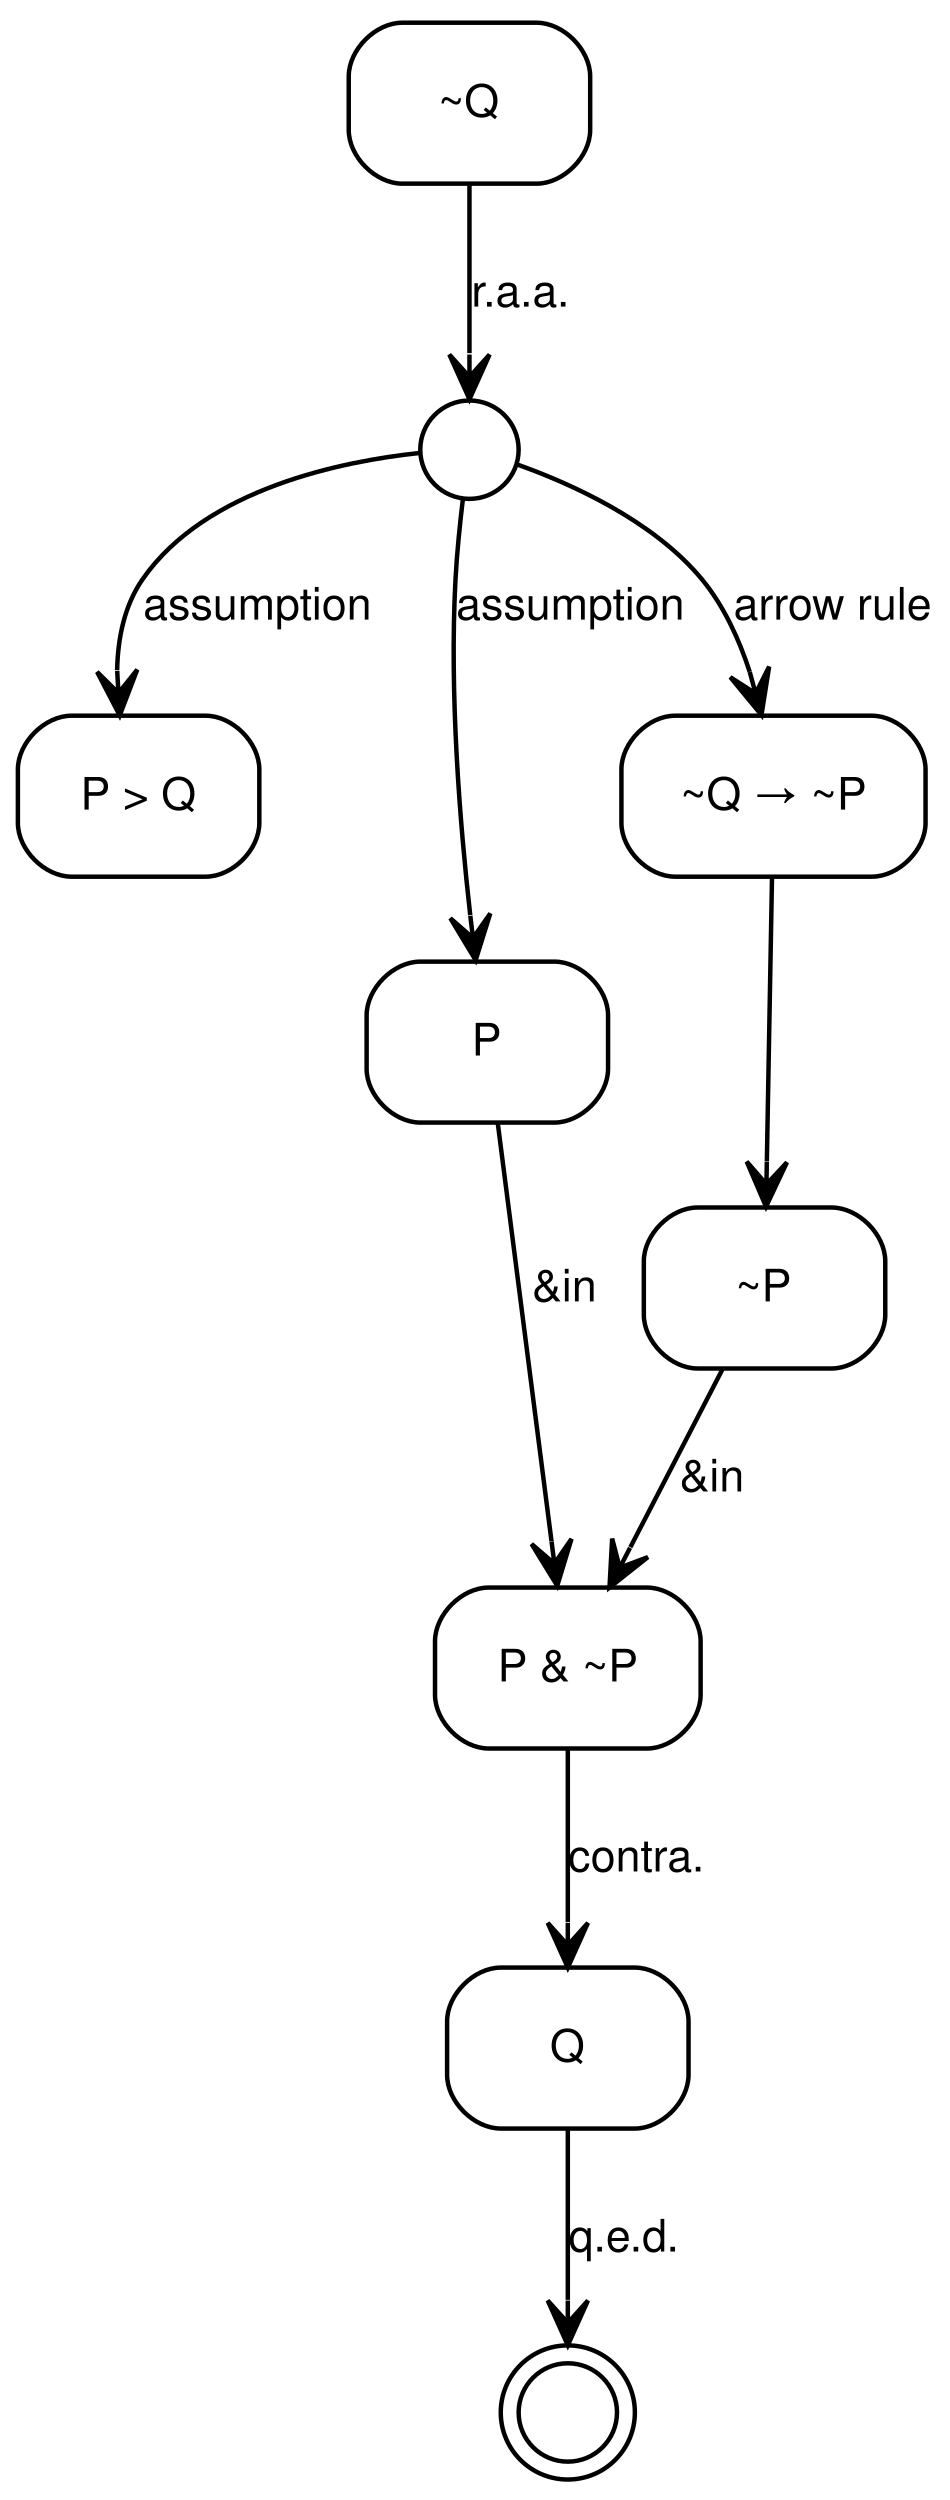
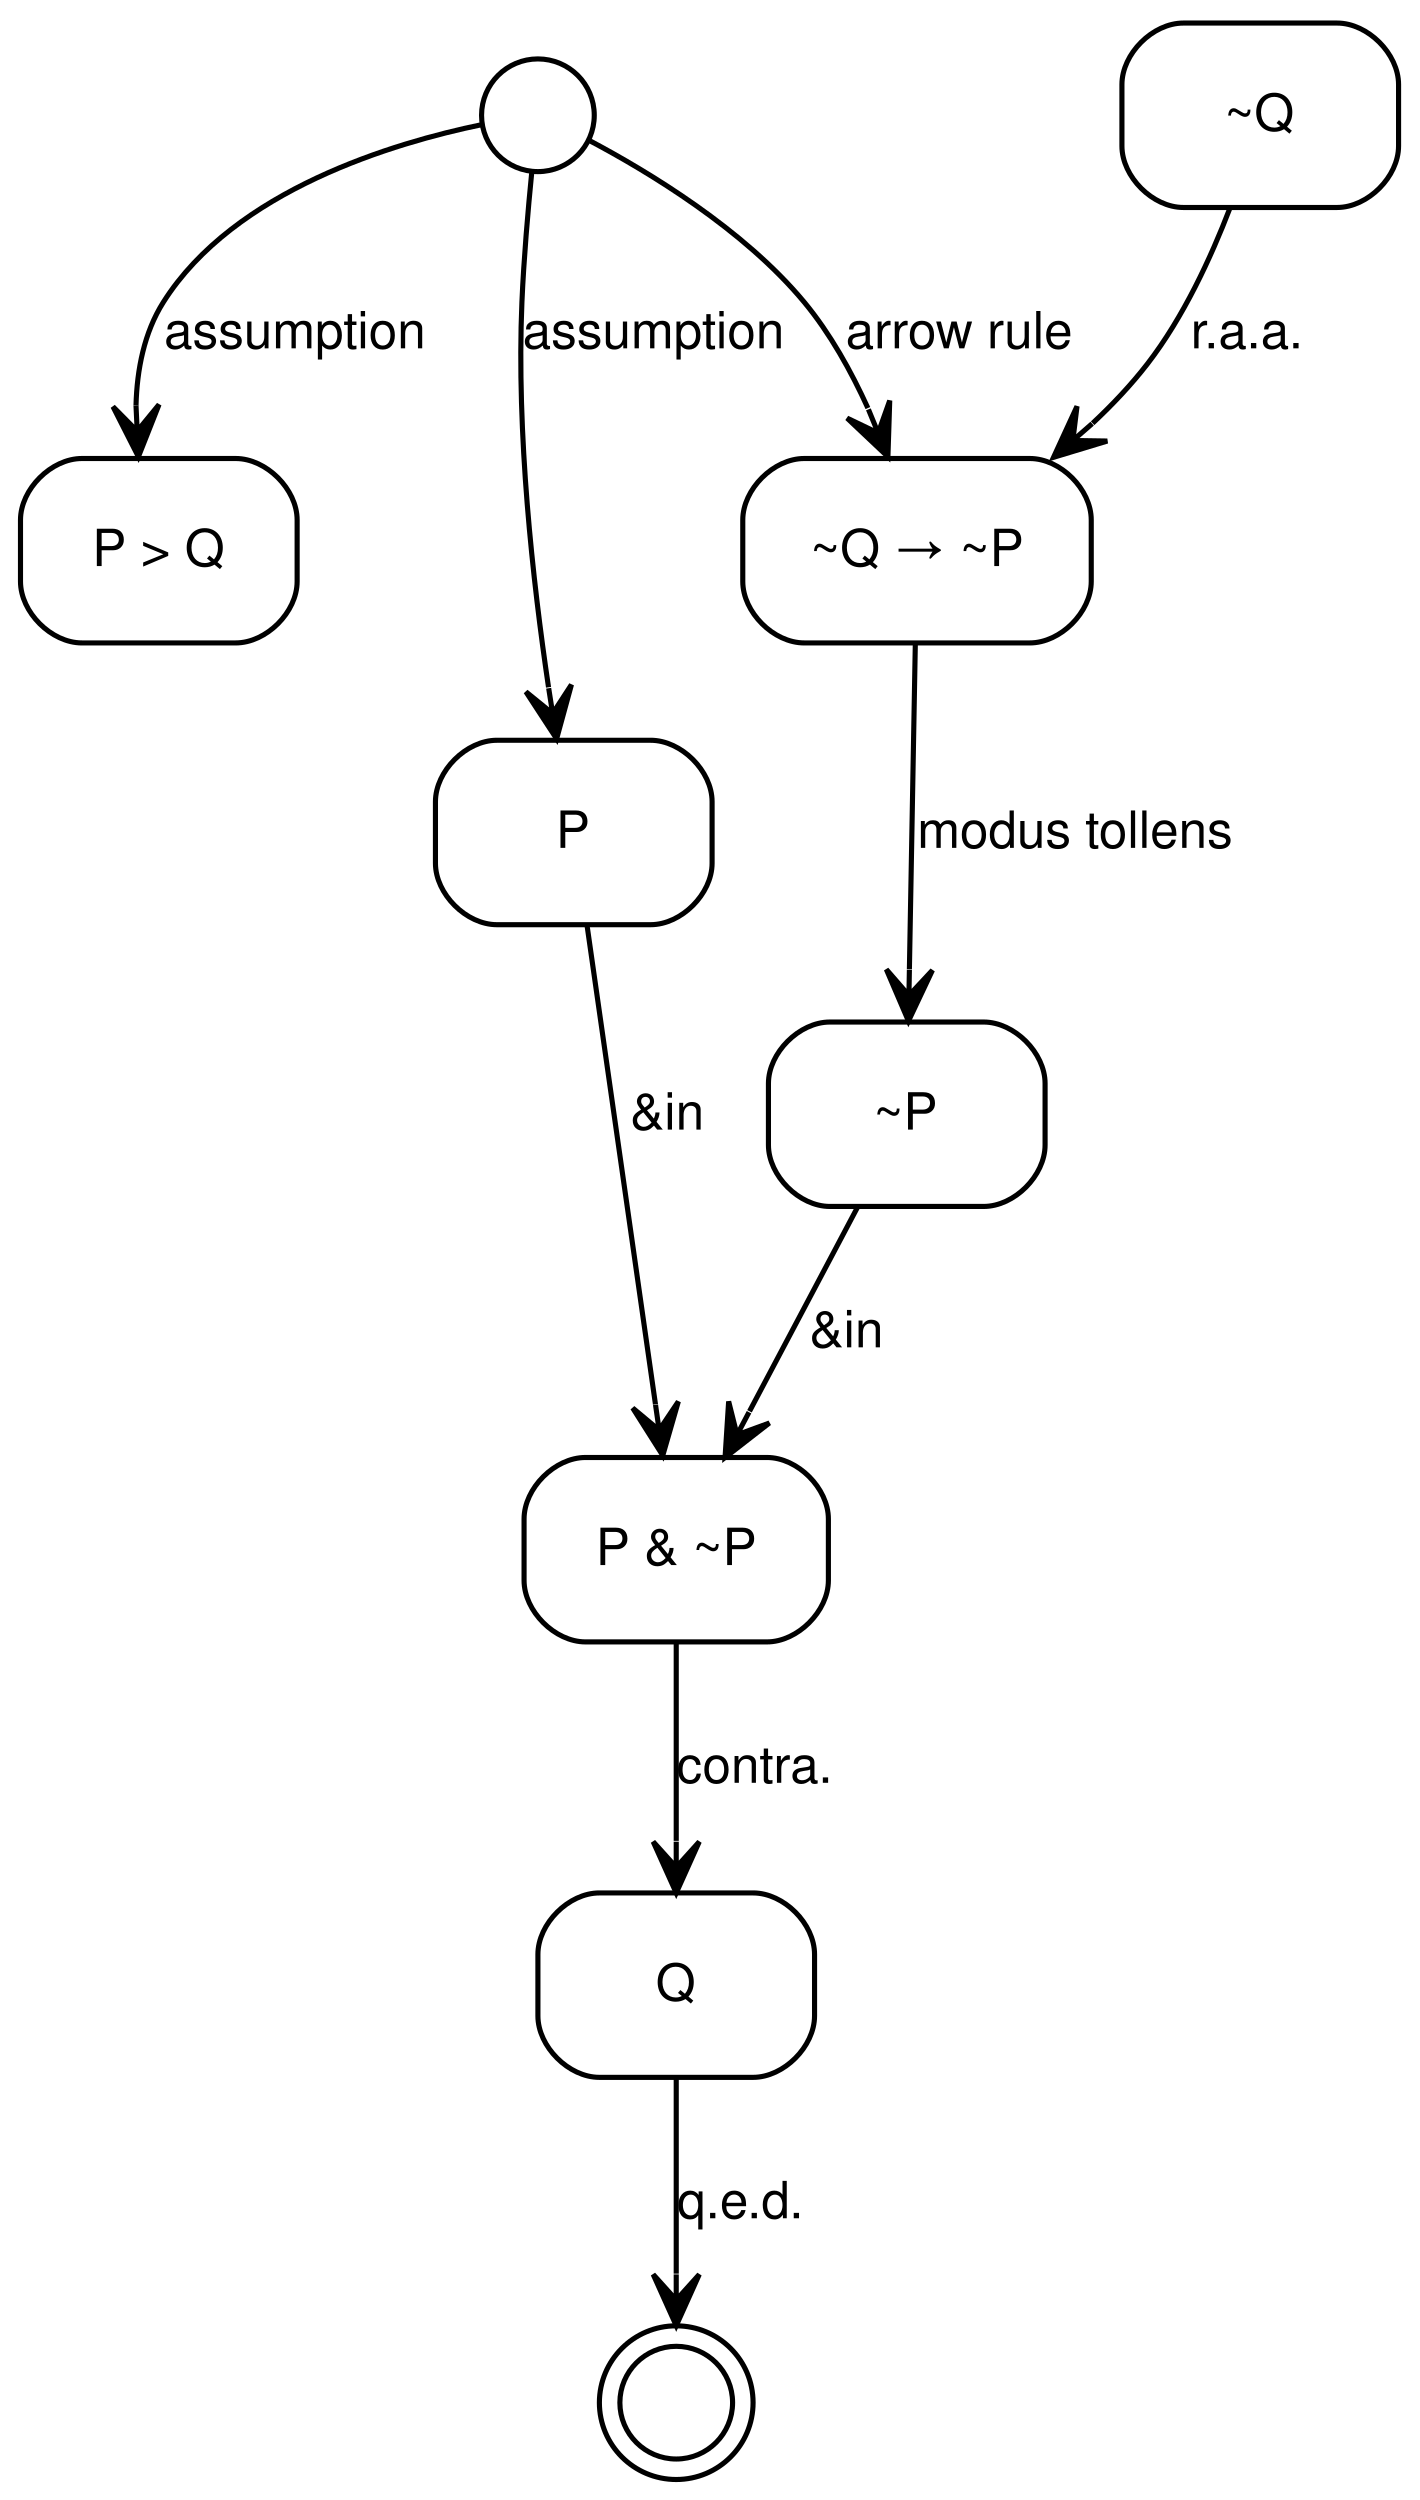
- <svg xmlns="http://www.w3.org/2000/svg" width="212pt" height="558pt" viewBox="0.00 0.00 212.44 558.00">
-   <g id="graph0" class="graph" transform="scale(1 1) rotate(0) translate(4 554)">
+ <svg xmlns="http://www.w3.org/2000/svg" width="277pt" height="488pt" viewBox="0.00 0.00 277.00 488.00">
+   <g id="graph0" class="graph" transform="scale(1 1) rotate(0) translate(4 484)">
    <g id="node1" class="node">
-       <ellipse fill="none" stroke="#000000" cx="101" cy="-454" rx="11" ry="11" />
+       <ellipse fill="none" stroke="#000000" cx="101" cy="-461.5" rx="11" ry="11" />
    </g>
    <g id="node2" class="node">
      <path fill="none" stroke="#000000" d="M12,-358.5C12,-358.5 42,-358.5 42,-358.5 48,-358.5 54,-364.5 54,-370.5 54,-370.5 54,-382.5 54,-382.5 54,-388.5 48,-394.5 42,-394.5 42,-394.5 12,-394.5 12,-394.5 6,-394.5 0,-388.5 0,-382.5 0,-382.5 0,-370.5 0,-370.5 0,-364.5 6,-358.5 12,-358.5" />
      <text text-anchor="middle" x="26.922" y="-373.5" font-family="Helvetica,sans-Serif" font-size="10.00" fill="#000000">P &gt; Q</text>
    </g>
    <g id="edge1" class="edge">
-       <path fill="none" stroke="#000000" d="M89.75,-453.254C73.017,-451.471 42.028,-445.434 27.878,-425 23.819,-419.139 22.349,-411.85 22.199,-404.719" />
-       <polygon fill="#000000" stroke="#000000" points="22.776,-394.57 26.701,-404.809 22.492,-399.562 22.208,-404.553 22.208,-404.553 22.208,-404.553 22.492,-399.562 17.715,-404.298 22.776,-394.57 22.776,-394.57" />
+       <path fill="none" stroke="#000000" d="M89.934,-459.645C73.146,-456.175 41.735,-446.958 27.878,-425 24.134,-419.067 22.733,-411.858 22.548,-404.834" />
+       <polygon fill="#000000" stroke="#000000" points="23.014,-394.842 27.043,-405.041 22.781,-399.837 22.548,-404.832 22.548,-404.832 22.548,-404.832 22.781,-399.837 18.053,-404.622 23.014,-394.842 23.014,-394.842" />
      <text text-anchor="middle" x="53.561" y="-416" font-family="Helvetica,sans-Serif" font-size="10.00" fill="#000000">assumption</text>
    </g>
    <g id="node3" class="node">
-       <path fill="none" stroke="#000000" d="M90,-303.5C90,-303.5 120,-303.5 120,-303.5 126,-303.5 132,-309.5 132,-315.5 132,-315.5 132,-327.5 132,-327.5 132,-333.5 126,-339.5 120,-339.5 120,-339.5 90,-339.5 90,-339.5 84,-339.5 78,-333.5 78,-327.5 78,-327.5 78,-315.5 78,-315.5 78,-309.5 84,-303.5 90,-303.5" />
-       <text text-anchor="middle" x="104.835" y="-318.5" font-family="Helvetica,sans-Serif" font-size="10.00" fill="#000000">P</text>
+       <path fill="none" stroke="#000000" d="M93,-303.5C93,-303.5 123,-303.5 123,-303.5 129,-303.5 135,-309.5 135,-315.5 135,-315.5 135,-327.5 135,-327.5 135,-333.5 129,-339.5 123,-339.5 123,-339.5 93,-339.5 93,-339.5 87,-339.5 81,-333.5 81,-327.5 81,-327.5 81,-315.5 81,-315.5 81,-309.5 87,-303.5 93,-303.5" />
+       <text text-anchor="middle" x="107.835" y="-318.5" font-family="Helvetica,sans-Serif" font-size="10.00" fill="#000000">P</text>
    </g>
    <g id="edge2" class="edge">
-       <path fill="none" stroke="#000000" d="M99.536,-443.006C98.887,-437.594 98.198,-430.967 97.878,-425 96.513,-399.576 98.827,-370.671 101.174,-349.882" />
-       <polygon fill="#000000" stroke="#000000" points="102.384,-339.812 105.658,-350.278 101.787,-344.776 101.191,-349.74 101.191,-349.74 101.191,-349.74 101.787,-344.776 96.723,-349.203 102.384,-339.812 102.384,-339.812" />
+       <path fill="none" stroke="#000000" d="M99.796,-450.334C99.08,-443.116 98.242,-433.515 97.878,-425 96.79,-399.502 99.989,-370.605 103.074,-349.837" />
+       <polygon fill="#000000" stroke="#000000" points="104.653,-339.779 107.547,-350.356 103.877,-344.719 103.102,-349.659 103.102,-349.659 103.102,-349.659 103.877,-344.719 98.656,-348.961 104.653,-339.779 104.653,-339.779" />
      <text text-anchor="middle" x="123.561" y="-416" font-family="Helvetica,sans-Serif" font-size="10.00" fill="#000000">assumption</text>
    </g>
    <g id="node4" class="node">
-       <path fill="none" stroke="#000000" d="M146.989,-358.5C146.989,-358.5 191.011,-358.5 191.011,-358.5 197.011,-358.5 203.011,-364.5 203.011,-370.5 203.011,-370.5 203.011,-382.5 203.011,-382.5 203.011,-388.5 197.011,-394.5 191.011,-394.5 191.011,-394.5 146.989,-394.5 146.989,-394.5 140.989,-394.5 134.989,-388.5 134.989,-382.5 134.989,-382.5 134.989,-370.5 134.989,-370.5 134.989,-364.5 140.989,-358.5 146.989,-358.5" />
-       <text text-anchor="middle" x="169" y="-373.5" font-family="Helvetica,sans-Serif" font-size="10.00" fill="#000000">~Q → ~P</text>
+       <path fill="none" stroke="#000000" d="M152.989,-358.5C152.989,-358.5 197.011,-358.5 197.011,-358.5 203.011,-358.5 209.011,-364.5 209.011,-370.5 209.011,-370.5 209.011,-382.5 209.011,-382.5 209.011,-388.5 203.011,-394.5 197.011,-394.5 197.011,-394.5 152.989,-394.5 152.989,-394.5 146.989,-394.5 140.989,-388.5 140.989,-382.5 140.989,-382.5 140.989,-370.5 140.989,-370.5 140.989,-364.5 146.989,-358.5 152.989,-358.5" />
+       <text text-anchor="middle" x="175" y="-373.5" font-family="Helvetica,sans-Serif" font-size="10.00" fill="#000000">~Q → ~P</text>
    </g>
    <g id="edge3" class="edge">
-       <path fill="none" stroke="#000000" d="M111.71,-450.673C123.452,-446.496 142.073,-438.23 153,-425 157.891,-419.078 161.304,-411.611 163.679,-404.322" />
-       <polygon fill="#000000" stroke="#000000" points="166.316,-394.655 168.026,-405.486 165,-399.478 163.685,-404.302 163.685,-404.302 163.685,-404.302 165,-399.478 159.343,-403.118 166.316,-394.655 166.316,-394.655" />
-       <text text-anchor="middle" x="182.22" y="-416" font-family="Helvetica,sans-Serif" font-size="10.00" fill="#000000">arrow rule</text>
+       <path fill="none" stroke="#000000" d="M111.016,-456.583C122.474,-450.526 141.172,-439.264 153,-425 158.031,-418.933 162.151,-411.528 165.409,-404.349" />
+       <polygon fill="#000000" stroke="#000000" points="169.322,-394.847 169.675,-405.807 167.418,-399.471 165.514,-404.094 165.514,-404.094 165.514,-404.094 167.418,-399.471 161.353,-402.381 169.322,-394.847 169.322,-394.847" />
+       <text text-anchor="middle" x="183.22" y="-416" font-family="Helvetica,sans-Serif" font-size="10.00" fill="#000000">arrow rule</text>
    </g>
    <g id="node7" class="node">
-       <path fill="none" stroke="#000000" d="M105.298,-163.5C105.298,-163.5 140.702,-163.5 140.702,-163.5 146.702,-163.5 152.702,-169.5 152.702,-175.5 152.702,-175.5 152.702,-187.5 152.702,-187.5 152.702,-193.5 146.702,-199.5 140.702,-199.5 140.702,-199.5 105.298,-199.5 105.298,-199.5 99.298,-199.5 93.298,-193.5 93.298,-187.5 93.298,-187.5 93.298,-175.5 93.298,-175.5 93.298,-169.5 99.298,-163.5 105.298,-163.5" />
-       <text text-anchor="middle" x="123" y="-178.5" font-family="Helvetica,sans-Serif" font-size="10.00" fill="#000000">P &amp; ~P</text>
+       <path fill="none" stroke="#000000" d="M110.298,-163.5C110.298,-163.5 145.702,-163.5 145.702,-163.5 151.702,-163.5 157.702,-169.5 157.702,-175.5 157.702,-175.5 157.702,-187.5 157.702,-187.5 157.702,-193.5 151.702,-199.5 145.702,-199.5 145.702,-199.5 110.298,-199.5 110.298,-199.5 104.298,-199.5 98.298,-193.5 98.298,-187.5 98.298,-187.5 98.298,-175.5 98.298,-175.5 98.298,-169.5 104.298,-163.5 110.298,-163.5" />
+       <text text-anchor="middle" x="128" y="-178.5" font-family="Helvetica,sans-Serif" font-size="10.00" fill="#000000">P &amp; ~P</text>
    </g>
    <g id="edge7" class="edge">
-       <path fill="none" stroke="#000000" d="M107.316,-303.484C110.364,-279.778 115.755,-237.851 119.353,-209.867" />
-       <polygon fill="#000000" stroke="#000000" points="120.635,-199.891 123.823,-210.384 119.998,-204.851 119.36,-209.81 119.36,-209.81 119.36,-209.81 119.998,-204.851 114.897,-209.236 120.635,-199.891 120.635,-199.891" />
-       <text text-anchor="middle" x="122.224" y="-263.5" font-family="Helvetica,sans-Serif" font-size="10.00" fill="#000000">&amp;in</text>
+       <path fill="none" stroke="#000000" d="M110.574,-303.484C113.96,-279.778 119.95,-237.851 123.948,-209.867" />
+       <polygon fill="#000000" stroke="#000000" points="125.373,-199.891 128.413,-210.427 124.665,-204.841 123.958,-209.791 123.958,-209.791 123.958,-209.791 124.665,-204.841 119.504,-209.154 125.373,-199.891 125.373,-199.891" />
+       <text text-anchor="middle" x="126.224" y="-263.5" font-family="Helvetica,sans-Serif" font-size="10.00" fill="#000000">&amp;in</text>
    </g>
    <g id="node6" class="node">
-       <path fill="none" stroke="#000000" d="M152,-248.5C152,-248.5 182,-248.5 182,-248.5 188,-248.5 194,-254.5 194,-260.5 194,-260.5 194,-272.5 194,-272.5 194,-278.5 188,-284.5 182,-284.5 182,-284.5 152,-284.5 152,-284.5 146,-284.5 140,-278.5 140,-272.5 140,-272.5 140,-260.5 140,-260.5 140,-254.5 146,-248.5 152,-248.5" />
-       <text text-anchor="middle" x="166.754" y="-263.5" font-family="Helvetica,sans-Serif" font-size="10.00" fill="#000000">~P</text>
+       <path fill="none" stroke="#000000" d="M158,-248.5C158,-248.5 188,-248.5 188,-248.5 194,-248.5 200,-254.5 200,-260.5 200,-260.5 200,-272.5 200,-272.5 200,-278.5 194,-284.5 188,-284.5 188,-284.5 158,-284.5 158,-284.5 152,-284.5 146,-278.5 146,-272.5 146,-272.5 146,-260.5 146,-260.5 146,-254.5 152,-248.5 158,-248.5" />
+       <text text-anchor="middle" x="172.754" y="-263.5" font-family="Helvetica,sans-Serif" font-size="10.00" fill="#000000">~P</text>
    </g>
    <g id="edge5" class="edge">
-       <path fill="none" stroke="#000000" d="M168.67,-358.336C168.356,-341.06 167.878,-314.809 167.514,-294.792" />
-       <polygon fill="#000000" stroke="#000000" points="167.331,-284.691 172.012,-294.608 167.422,-289.69 167.513,-294.69 167.513,-294.69 167.513,-294.69 167.422,-289.69 163.013,-294.771 167.331,-284.691 167.331,-284.691" />
+       <path fill="none" stroke="#000000" d="M174.67,-358.336C174.356,-341.06 173.878,-314.809 173.514,-294.792" />
+       <polygon fill="#000000" stroke="#000000" points="173.331,-284.691 178.012,-294.608 173.422,-289.69 173.513,-294.69 173.513,-294.69 173.513,-294.69 173.422,-289.69 169.013,-294.771 173.331,-284.691 173.331,-284.691" />
+       <text text-anchor="middle" x="205.839" y="-318.5" font-family="Helvetica,sans-Serif" font-size="10.00" fill="#000000">modus tollens</text>
    </g>
    <g id="node5" class="node">
-       <path fill="none" stroke="#000000" d="M86,-513.5C86,-513.5 116,-513.5 116,-513.5 122,-513.5 128,-519.5 128,-525.5 128,-525.5 128,-537.5 128,-537.5 128,-543.5 122,-549.5 116,-549.5 116,-549.5 86,-549.5 86,-549.5 80,-549.5 74,-543.5 74,-537.5 74,-537.5 74,-525.5 74,-525.5 74,-519.5 80,-513.5 86,-513.5" />
-       <text text-anchor="middle" x="100.809" y="-528.5" font-family="Helvetica,sans-Serif" font-size="10.00" fill="#000000">~Q</text>
+       <path fill="none" stroke="#000000" d="M227,-443.5C227,-443.5 257,-443.5 257,-443.5 263,-443.5 269,-449.5 269,-455.5 269,-455.5 269,-467.5 269,-467.5 269,-473.5 263,-479.5 257,-479.5 257,-479.5 227,-479.5 227,-479.5 221,-479.5 215,-473.5 215,-467.5 215,-467.5 215,-455.5 215,-455.5 215,-449.5 221,-443.5 227,-443.5" />
+       <text text-anchor="middle" x="241.809" y="-458.5" font-family="Helvetica,sans-Serif" font-size="10.00" fill="#000000">~Q</text>
    </g>
    <g id="edge4" class="edge">
-       <path fill="none" stroke="#000000" d="M101,-513.134C101,-501.872 101,-487.399 101,-475.591" />
-       <polygon fill="#000000" stroke="#000000" points="101,-465.277 105.5,-475.277 101,-470.277 101,-475.277 101,-475.277 101,-475.277 101,-470.277 96.5,-475.277 101,-465.277 101,-465.277" />
-       <text text-anchor="middle" x="112.392" y="-486" font-family="Helvetica,sans-Serif" font-size="10.00" fill="#000000">r.a.a.</text>
+       <path fill="none" stroke="#000000" d="M236.074,-443.351C232.388,-433.737 227.007,-422.074 220,-413 216.853,-408.925 213.165,-405.02 209.279,-401.38" />
+       <polygon fill="#000000" stroke="#000000" points="201.65,-394.733 212.146,-397.91 205.42,-398.017 209.19,-401.302 209.19,-401.302 209.19,-401.302 205.42,-398.017 206.233,-404.695 201.65,-394.733 201.65,-394.733" />
+       <text text-anchor="middle" x="239.392" y="-416" font-family="Helvetica,sans-Serif" font-size="10.00" fill="#000000">r.a.a.</text>
    </g>
    <g id="edge6" class="edge">
-       <path fill="none" stroke="#000000" d="M157.669,-248.474C151.66,-236.866 143.739,-221.564 136.985,-208.517" />
-       <polygon fill="#000000" stroke="#000000" points="132.318,-199.5 140.911,-206.312 134.616,-203.941 136.915,-208.381 136.915,-208.381 136.915,-208.381 134.616,-203.941 132.919,-210.45 132.318,-199.5 132.318,-199.5" />
-       <text text-anchor="middle" x="155.224" y="-221" font-family="Helvetica,sans-Serif" font-size="10.00" fill="#000000">&amp;in</text>
+       <path fill="none" stroke="#000000" d="M163.457,-248.474C157.311,-236.866 149.21,-221.564 142.303,-208.517" />
+       <polygon fill="#000000" stroke="#000000" points="137.53,-199.5 146.186,-206.233 139.869,-203.919 142.208,-208.338 142.208,-208.338 142.208,-208.338 139.869,-203.919 138.232,-210.444 137.53,-199.5 137.53,-199.5" />
+       <text text-anchor="middle" x="161.224" y="-221" font-family="Helvetica,sans-Serif" font-size="10.00" fill="#000000">&amp;in</text>
    </g>
    <g id="node8" class="node">
-       <path fill="none" stroke="#000000" d="M108,-78.5C108,-78.5 138,-78.5 138,-78.5 144,-78.5 150,-84.5 150,-90.5 150,-90.5 150,-102.5 150,-102.5 150,-108.5 144,-114.5 138,-114.5 138,-114.5 108,-114.5 108,-114.5 102,-114.5 96,-108.5 96,-102.5 96,-102.5 96,-90.5 96,-90.5 96,-84.5 102,-78.5 108,-78.5" />
-       <text text-anchor="middle" x="122.889" y="-93.5" font-family="Helvetica,sans-Serif" font-size="10.00" fill="#000000">Q</text>
+       <path fill="none" stroke="#000000" d="M113,-78.5C113,-78.5 143,-78.5 143,-78.5 149,-78.5 155,-84.5 155,-90.5 155,-90.5 155,-102.5 155,-102.5 155,-108.5 149,-114.5 143,-114.5 143,-114.5 113,-114.5 113,-114.5 107,-114.5 101,-108.5 101,-102.5 101,-102.5 101,-90.5 101,-90.5 101,-84.5 107,-78.5 113,-78.5" />
+       <text text-anchor="middle" x="127.889" y="-93.5" font-family="Helvetica,sans-Serif" font-size="10.00" fill="#000000">Q</text>
    </g>
    <g id="edge8" class="edge">
-       <path fill="none" stroke="#000000" d="M123,-163.474C123,-152.204 123,-137.452 123,-124.663" />
-       <polygon fill="#000000" stroke="#000000" points="123,-114.5 127.5,-124.5 123,-119.5 123,-124.5 123,-124.5 123,-124.5 123,-119.5 118.5,-124.5 123,-114.5 123,-114.5" />
-       <text text-anchor="middle" x="138.282" y="-136" font-family="Helvetica,sans-Serif" font-size="10.00" fill="#000000">contra.</text>
+       <path fill="none" stroke="#000000" d="M128,-163.474C128,-152.204 128,-137.452 128,-124.663" />
+       <polygon fill="#000000" stroke="#000000" points="128,-114.5 132.5,-124.5 128,-119.5 128,-124.5 128,-124.5 128,-124.5 128,-119.5 123.5,-124.5 128,-114.5 128,-114.5" />
+       <text text-anchor="middle" x="143.282" y="-136" font-family="Helvetica,sans-Serif" font-size="10.00" fill="#000000">contra.</text>
    </g>
    <g id="node9" class="node">
-       <ellipse fill="none" stroke="#000000" cx="123" cy="-15" rx="11" ry="11" />
-       <ellipse fill="none" stroke="#000000" cx="123" cy="-15" rx="15" ry="15" />
+       <ellipse fill="none" stroke="#000000" cx="128" cy="-15" rx="11" ry="11" />
+       <ellipse fill="none" stroke="#000000" cx="128" cy="-15" rx="15" ry="15" />
    </g>
    <g id="edge9" class="edge">
-       <path fill="none" stroke="#000000" d="M123,-78.412C123,-67.168 123,-52.549 123,-40.182" />
-       <polygon fill="#000000" stroke="#000000" points="123,-30.034 127.5,-40.034 123,-35.034 123,-40.034 123,-40.034 123,-40.034 123,-35.034 118.5,-40.035 123,-30.034 123,-30.034" />
-       <text text-anchor="middle" x="135.507" y="-51" font-family="Helvetica,sans-Serif" font-size="10.00" fill="#000000">q.e.d.</text>
+       <path fill="none" stroke="#000000" d="M128,-78.412C128,-67.168 128,-52.549 128,-40.182" />
+       <polygon fill="#000000" stroke="#000000" points="128,-30.034 132.5,-40.034 128,-35.034 128,-40.034 128,-40.034 128,-40.034 128,-35.034 123.5,-40.035 128,-30.034 128,-30.034" />
+       <text text-anchor="middle" x="140.507" y="-51" font-family="Helvetica,sans-Serif" font-size="10.00" fill="#000000">q.e.d.</text>
    </g>
  </g>
</svg>
